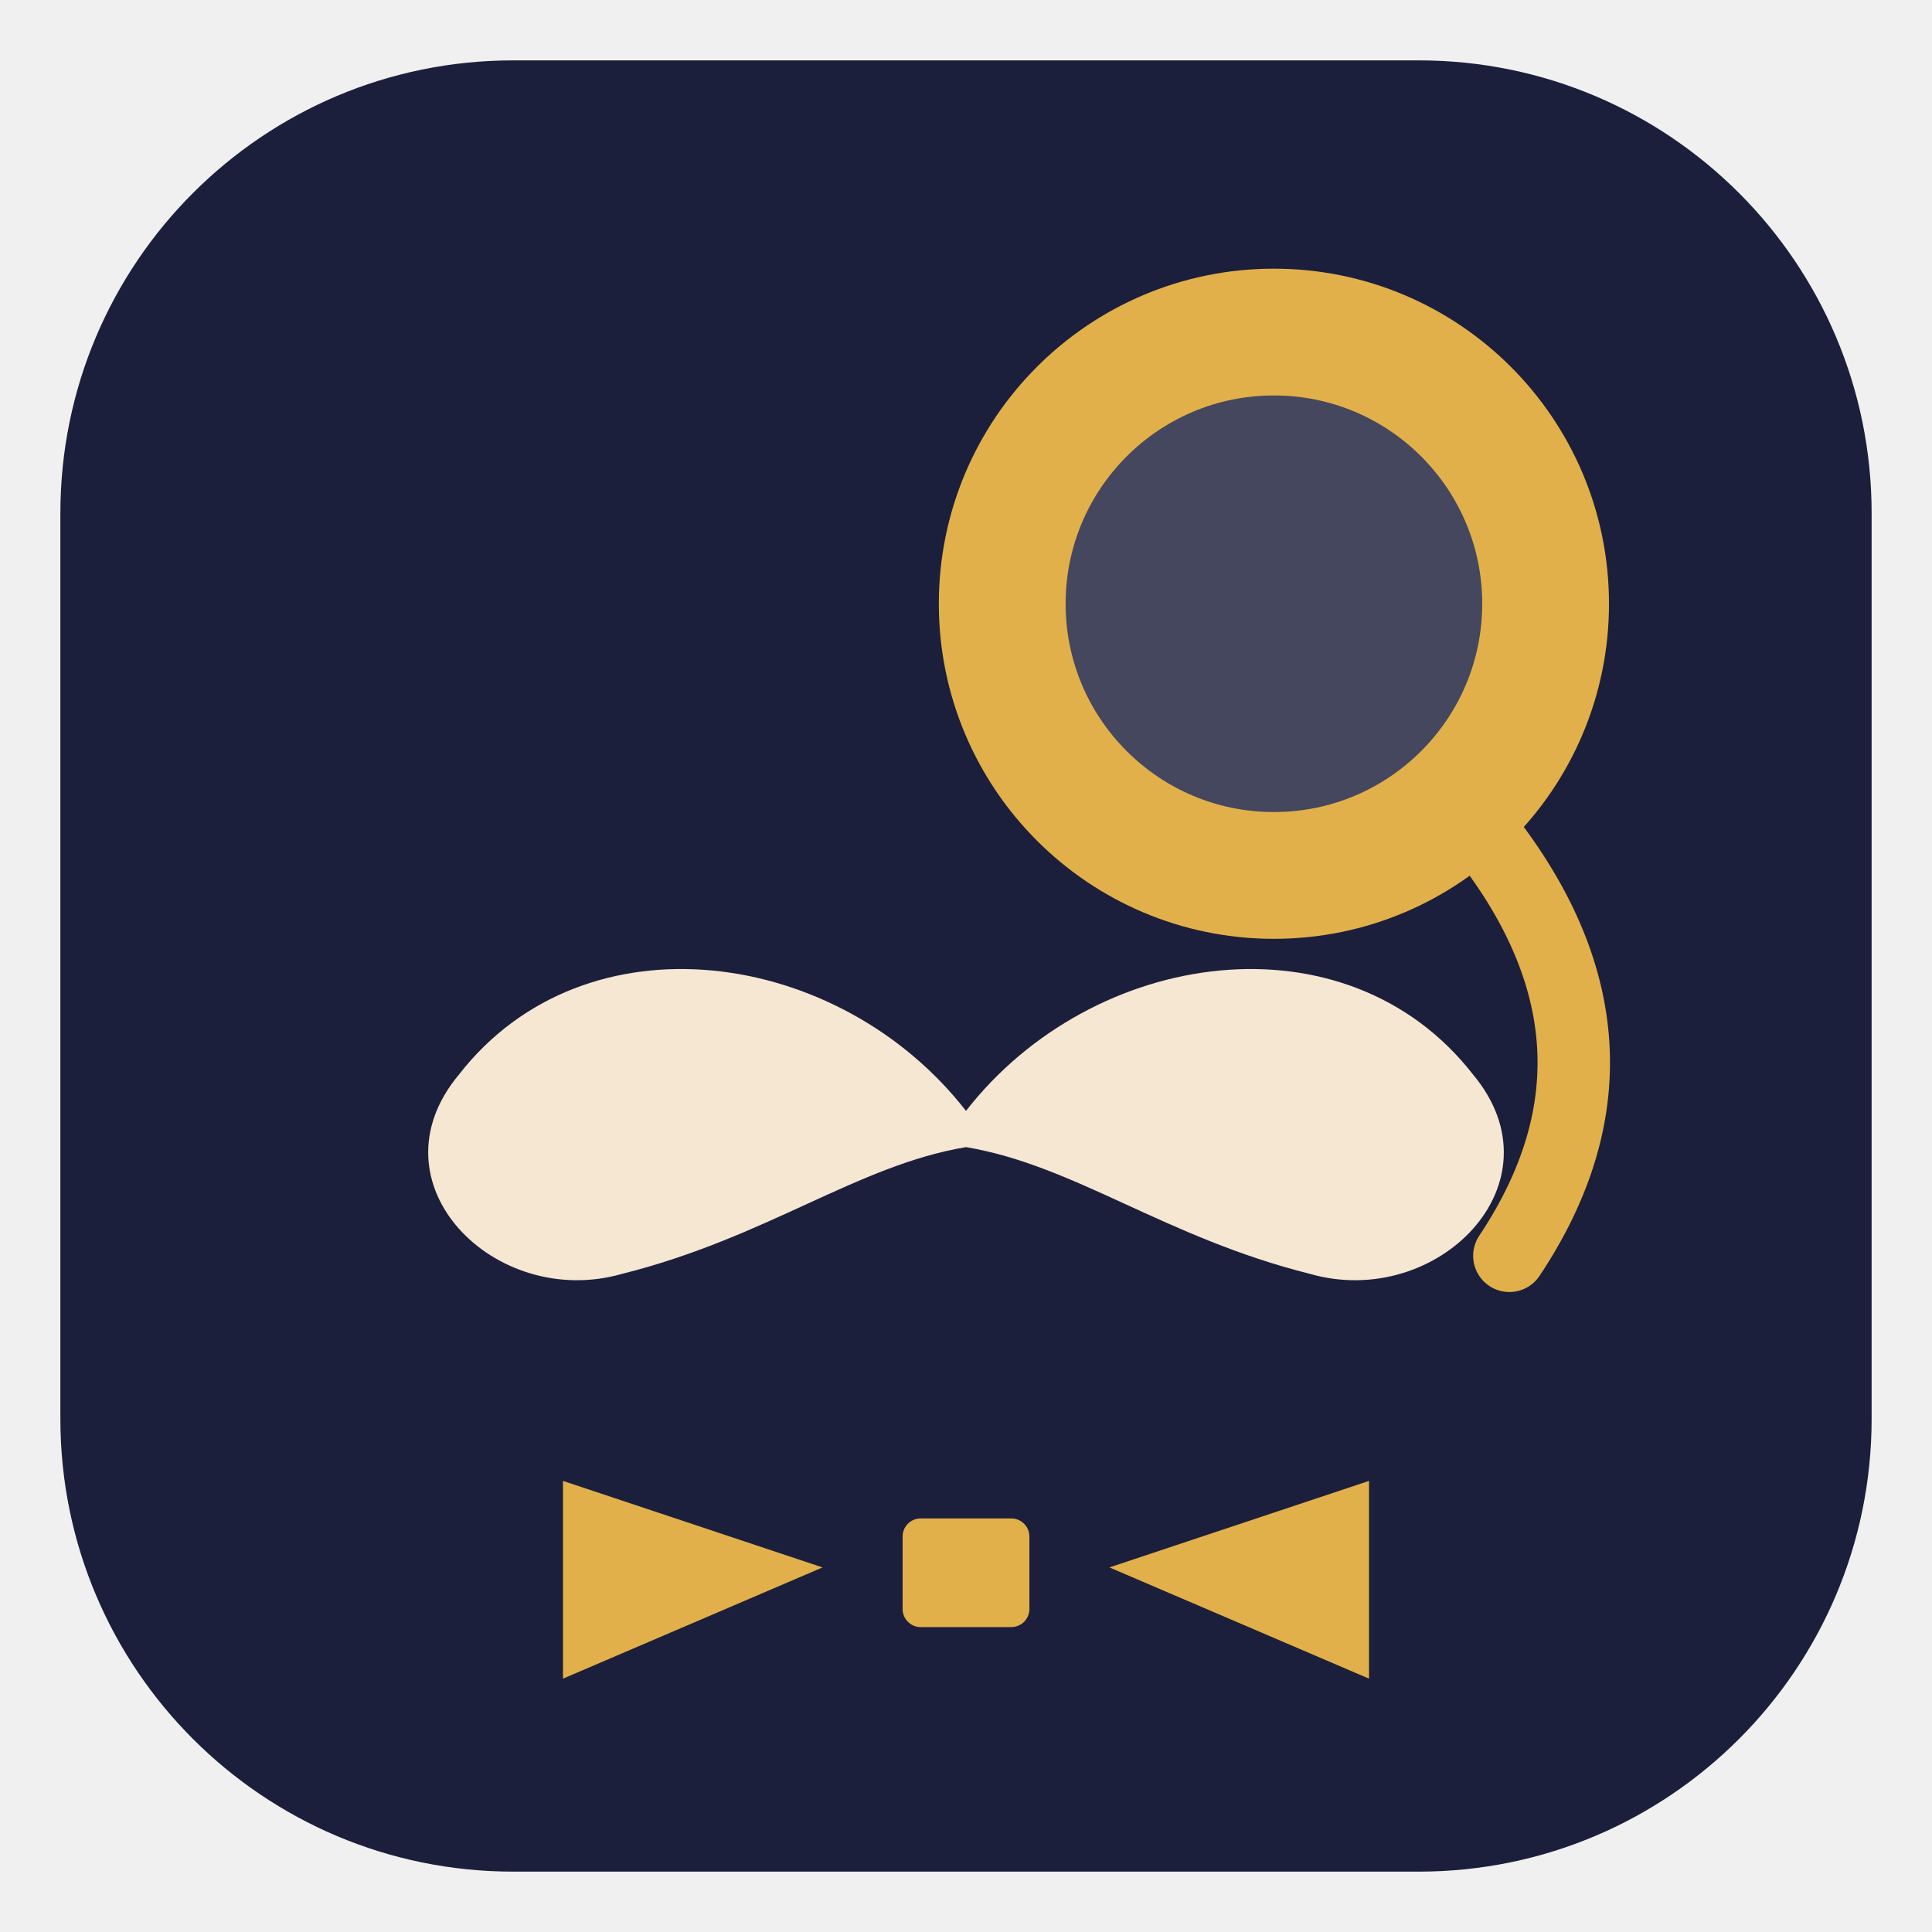
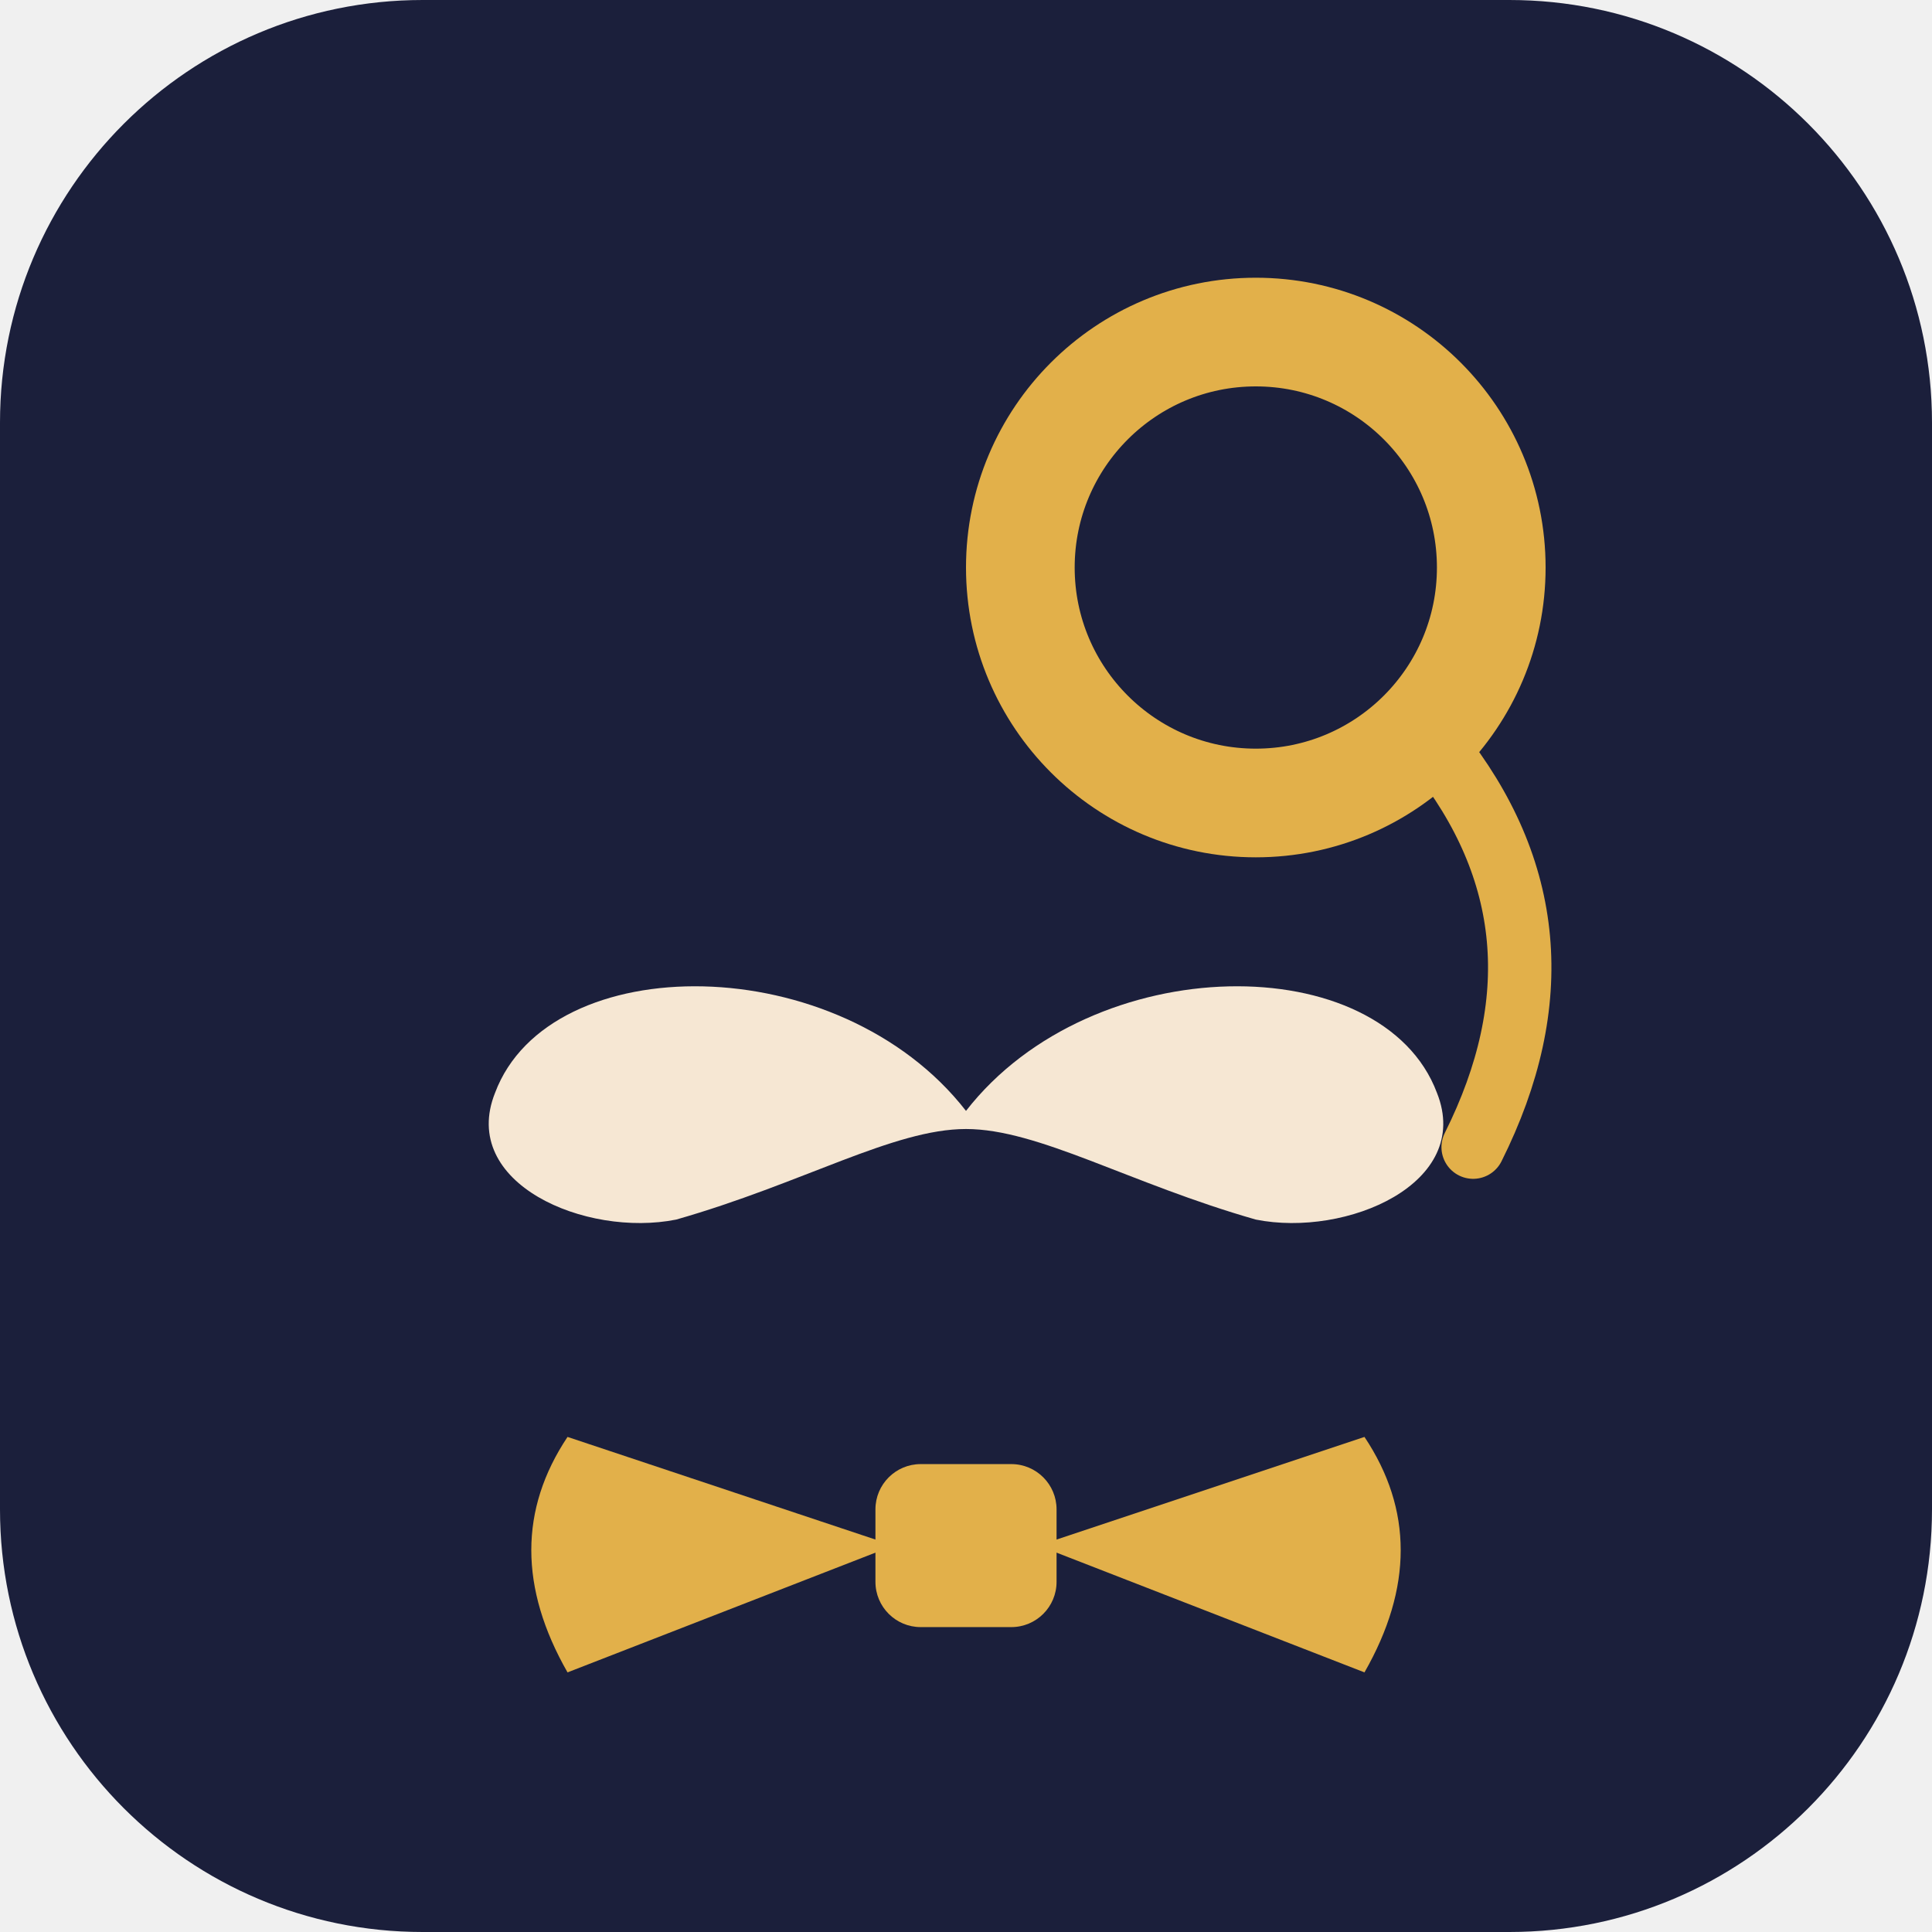
<svg xmlns="http://www.w3.org/2000/svg" viewBox="0 0 64 64" width="64" height="64">
-   <rect x="2" y="2" width="60" height="60" rx="15" fill="#1B1F3B" />
+   <rect width="64" height="64" rx="14" fill="#1B1F3B" />
  <g transform="translate(2,2) scale(0.6)">
-     <circle cx="67" cy="30" r="15" fill="#fff" fill-opacity="0.18" stroke="#E2B04A" stroke-width="7" />
-     <path d="M78 42 Q88 54 80 66" fill="none" stroke="#E2B04A" stroke-width="4" stroke-linecap="round" />
-     <path d="M50 58 c-7-9-21-11-28-2 c-5 6 2 13 9 11 c8-2 13-6 19-7 c6 1 11 5 19 7 c7 2 14-5 9-11 c-7-9-21-7-28 2 z" fill="#F6E7D3" />
-     <path d="M26 76 L47 83 L26 92 Z M74 76 L53 83 L74 92 Z" fill="#E2B04A" stroke="#1B1F3B" stroke-width="3.5" stroke-linejoin="round" />
-     <rect x="45" y="79" width="10" height="9" rx="2.5" fill="#E2B04A" stroke="#1B1F3B" stroke-width="3" />
+     <circle cx="66" cy="28" r="13" fill="none" stroke="#E2B04A" stroke-width="6" />
+     <path d="M76 38 Q84 48 78 60" fill="none" stroke="#E2B04A" stroke-width="3.5" stroke-linecap="round" />
+     <path d="M50 58 C43 49 27 49 24 57 C22 62 29 65 34 64 C41 62 46 59 50 59 C54 59 59 62 66 64 C71 65 78 62 76 57 C73 49 57 49 50 58 Z" fill="#F6E7D3" />
+     <path d="M28 76 L46 82 L28 89 Q24 82 28 76 Z M72 76 L54 82 L72 89 Q76 82 72 76 Z" fill="#E2B04A" />
+     <rect x="45" y="77.5" width="10" height="9" rx="2.5" fill="#E2B04A" />
  </g>
</svg>
